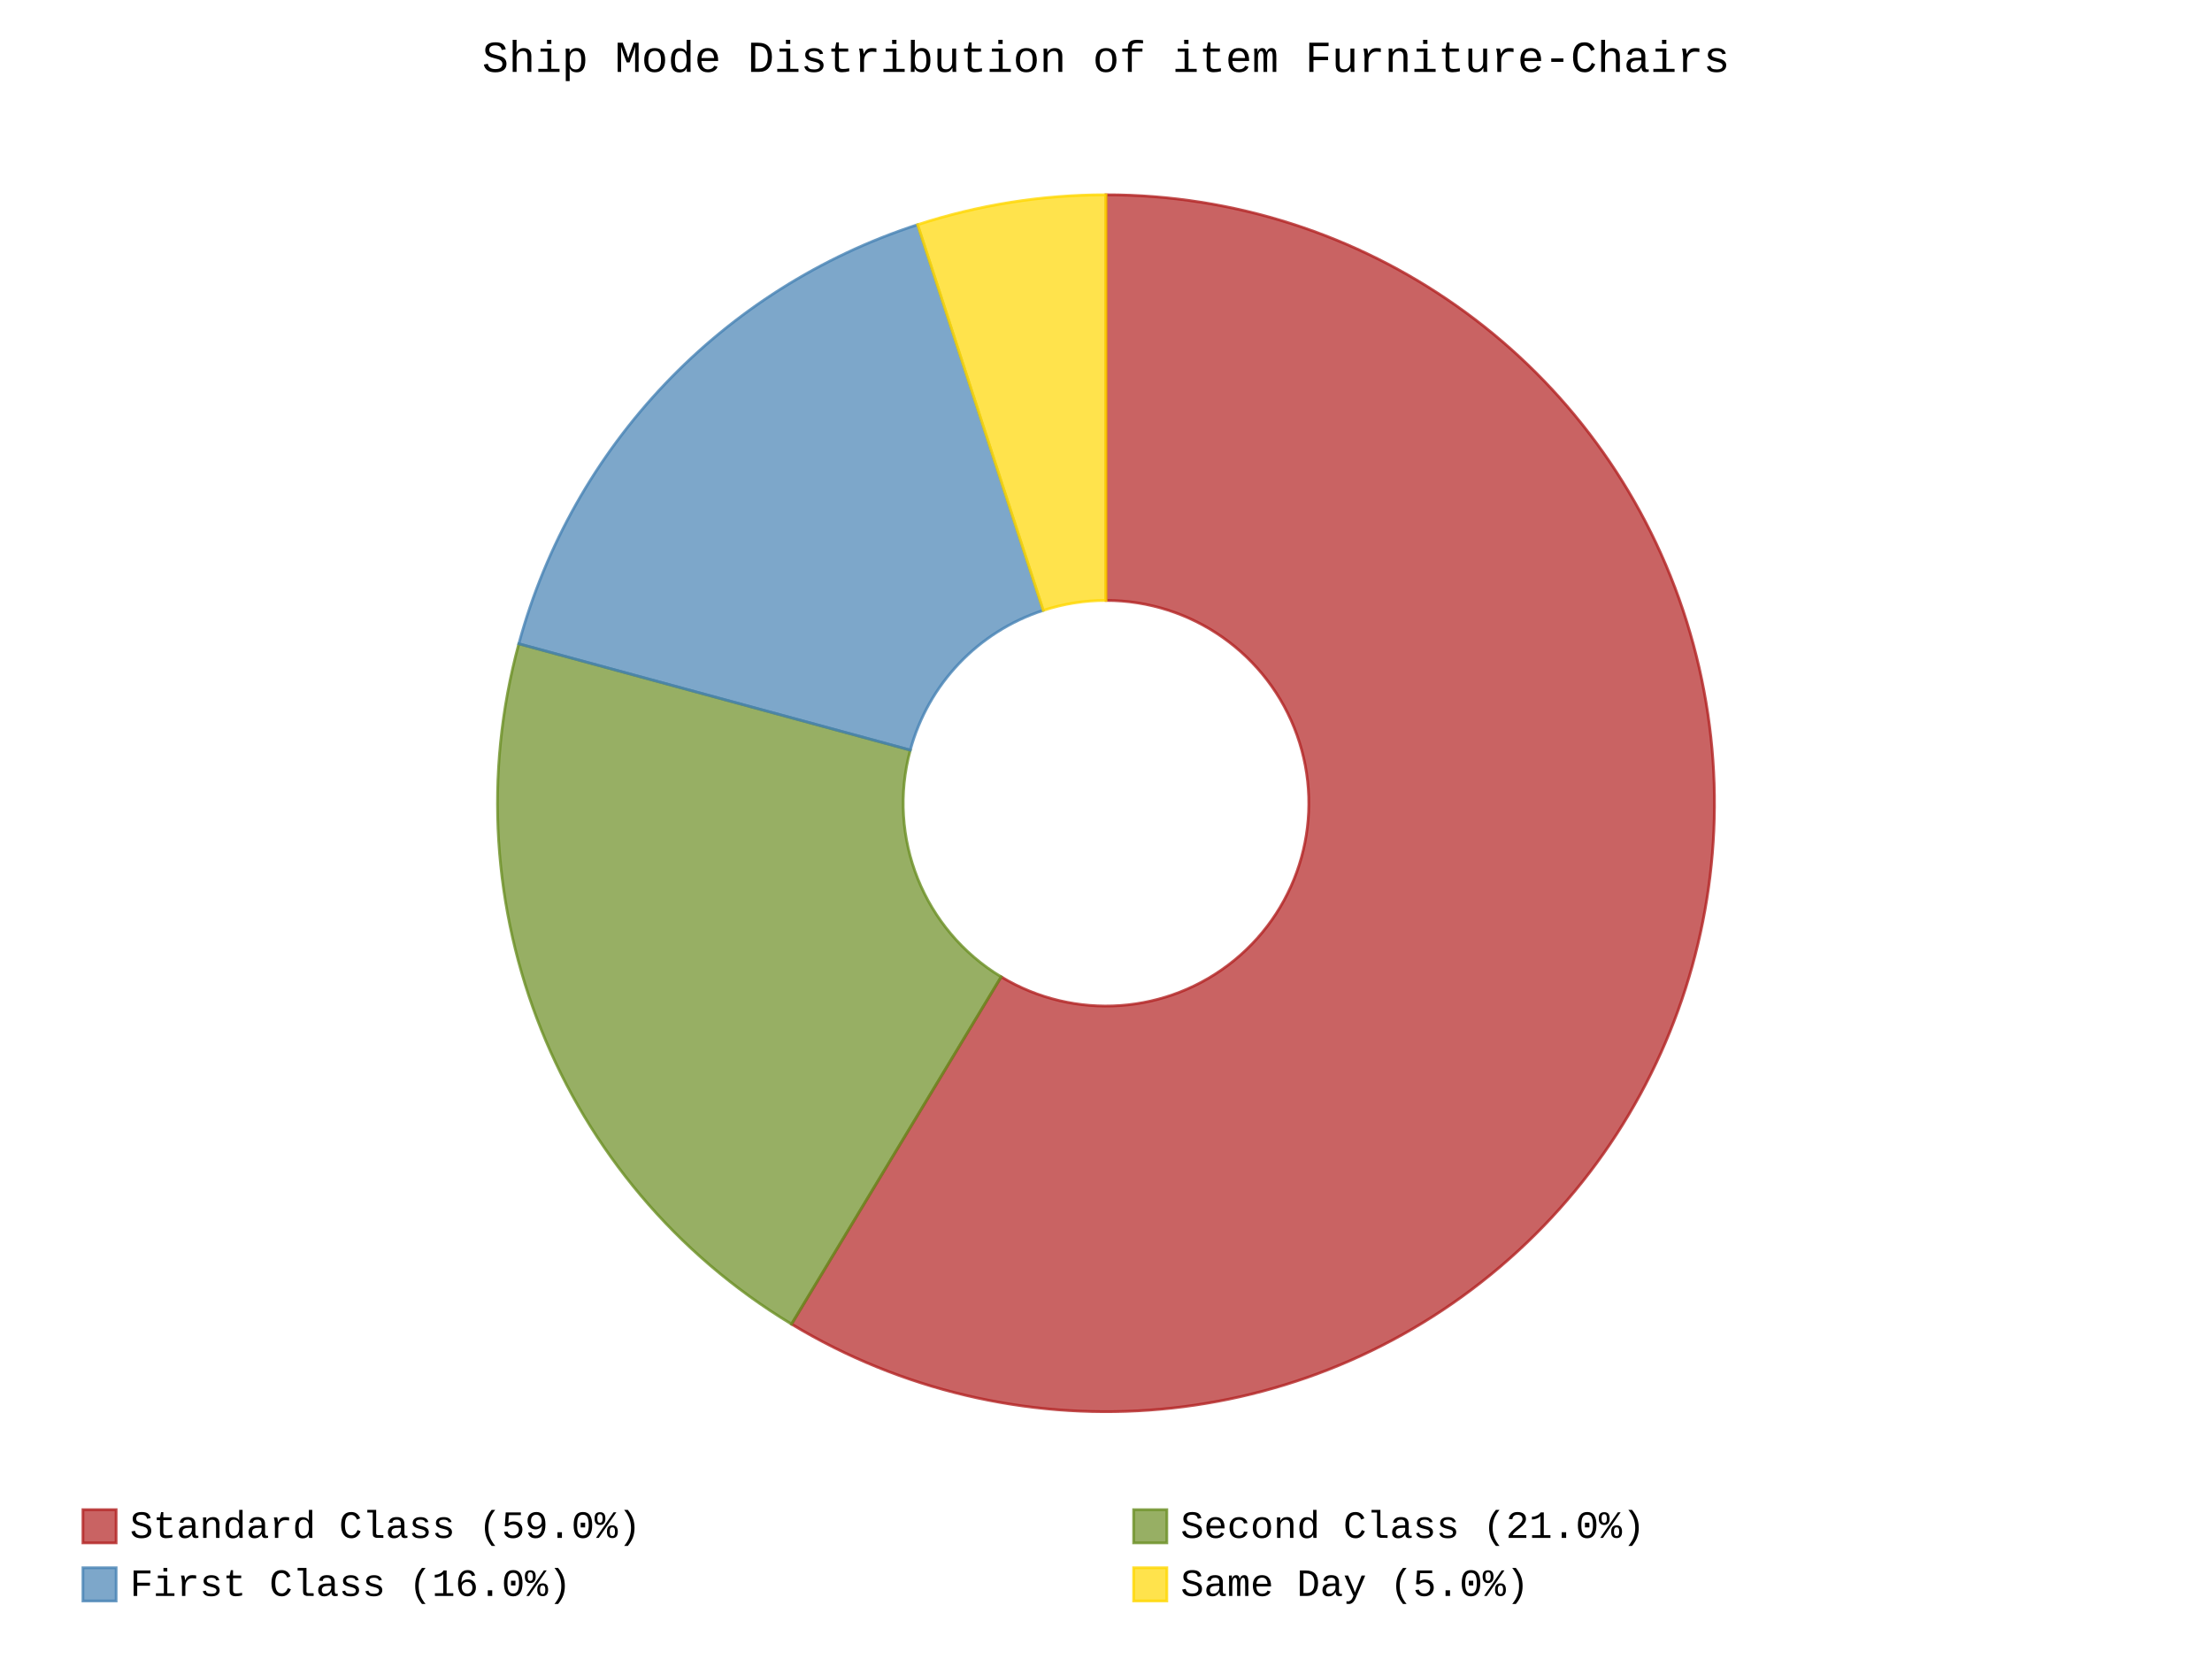
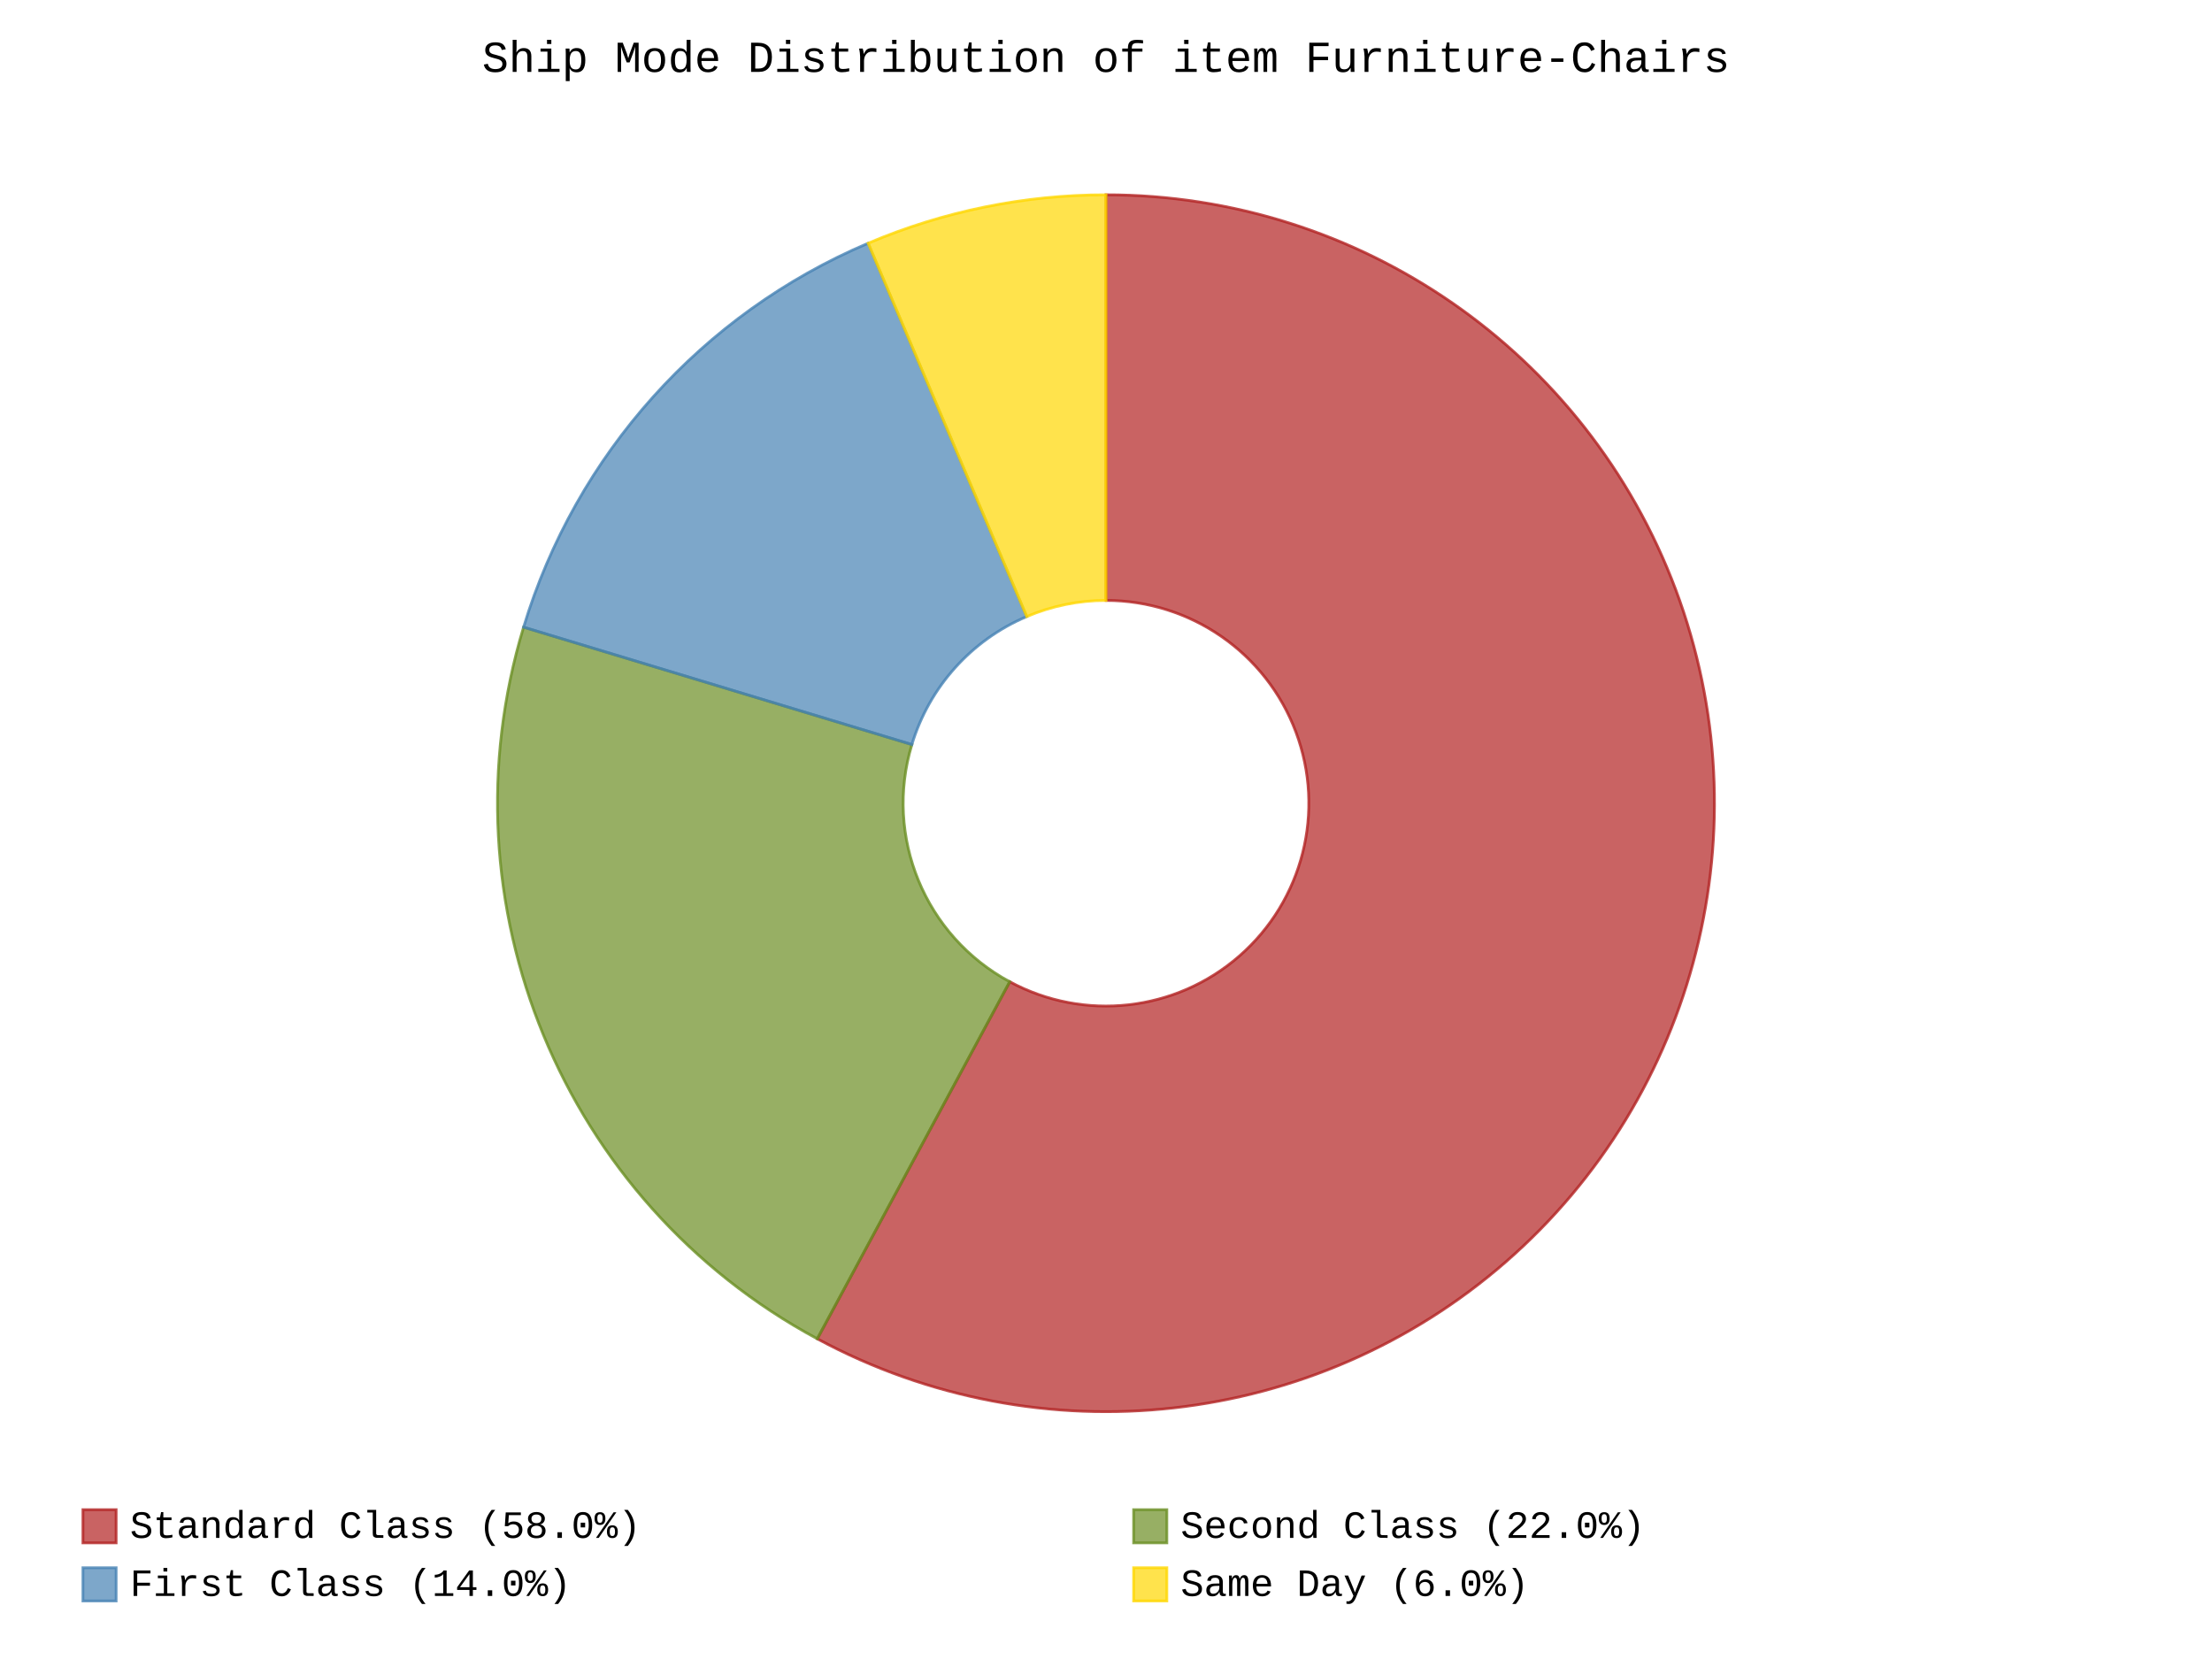
- <svg xmlns="http://www.w3.org/2000/svg" id="chart-4105d76a-47e7-411c-a292-146cc41925cb" class="pygal-chart" viewBox="0 0 800 600">
+ <svg xmlns="http://www.w3.org/2000/svg" id="chart-eec8b16d-f634-4857-a3b9-a779b20b3d83" class="pygal-chart" viewBox="0 0 800 600">
  <defs>
-     <style type="text/css">#chart-4105d76a-47e7-411c-a292-146cc41925cb{-webkit-user-select:none;-webkit-font-smoothing:antialiased;font-family:Consolas,"Liberation Mono",Menlo,Courier,monospace}#chart-4105d76a-47e7-411c-a292-146cc41925cb .title{font-family:Consolas,"Liberation Mono",Menlo,Courier,monospace;font-size:16px}#chart-4105d76a-47e7-411c-a292-146cc41925cb .legends .legend text{font-family:Consolas,"Liberation Mono",Menlo,Courier,monospace;font-size:14px}#chart-4105d76a-47e7-411c-a292-146cc41925cb .axis text{font-family:Consolas,"Liberation Mono",Menlo,Courier,monospace;font-size:10px}#chart-4105d76a-47e7-411c-a292-146cc41925cb .axis text.major{font-family:Consolas,"Liberation Mono",Menlo,Courier,monospace;font-size:10px}#chart-4105d76a-47e7-411c-a292-146cc41925cb .text-overlay text.value{font-family:Consolas,"Liberation Mono",Menlo,Courier,monospace;font-size:16px}#chart-4105d76a-47e7-411c-a292-146cc41925cb .text-overlay text.label{font-family:Consolas,"Liberation Mono",Menlo,Courier,monospace;font-size:10px}#chart-4105d76a-47e7-411c-a292-146cc41925cb .tooltip{font-family:Consolas,"Liberation Mono",Menlo,Courier,monospace;font-size:14px}#chart-4105d76a-47e7-411c-a292-146cc41925cb text.no_data{font-family:Consolas,"Liberation Mono",Menlo,Courier,monospace;font-size:64px}
- #chart-4105d76a-47e7-411c-a292-146cc41925cb{background-color:white}#chart-4105d76a-47e7-411c-a292-146cc41925cb path,#chart-4105d76a-47e7-411c-a292-146cc41925cb line,#chart-4105d76a-47e7-411c-a292-146cc41925cb rect,#chart-4105d76a-47e7-411c-a292-146cc41925cb circle{-webkit-transition:150ms;-moz-transition:150ms;transition:150ms}#chart-4105d76a-47e7-411c-a292-146cc41925cb .graph &gt; .background{fill:white}#chart-4105d76a-47e7-411c-a292-146cc41925cb .plot &gt; .background{fill:white}#chart-4105d76a-47e7-411c-a292-146cc41925cb .graph{fill:black}#chart-4105d76a-47e7-411c-a292-146cc41925cb text.no_data{fill:black}#chart-4105d76a-47e7-411c-a292-146cc41925cb .title{fill:black}#chart-4105d76a-47e7-411c-a292-146cc41925cb .legends .legend text{fill:black}#chart-4105d76a-47e7-411c-a292-146cc41925cb .legends .legend:hover text{fill:black}#chart-4105d76a-47e7-411c-a292-146cc41925cb .axis .line{stroke:black}#chart-4105d76a-47e7-411c-a292-146cc41925cb .axis .guide.line{stroke:#333333}#chart-4105d76a-47e7-411c-a292-146cc41925cb .axis .major.line{stroke:black}#chart-4105d76a-47e7-411c-a292-146cc41925cb .axis text.major{fill:black}#chart-4105d76a-47e7-411c-a292-146cc41925cb .axis.y .guides:hover .guide.line,#chart-4105d76a-47e7-411c-a292-146cc41925cb .line-graph .axis.x .guides:hover .guide.line,#chart-4105d76a-47e7-411c-a292-146cc41925cb .stackedline-graph .axis.x .guides:hover .guide.line,#chart-4105d76a-47e7-411c-a292-146cc41925cb .xy-graph .axis.x .guides:hover .guide.line{stroke:black}#chart-4105d76a-47e7-411c-a292-146cc41925cb .axis .guides:hover text{fill:black}#chart-4105d76a-47e7-411c-a292-146cc41925cb .reactive{fill-opacity:.7;stroke-opacity:.8;stroke-width:1}#chart-4105d76a-47e7-411c-a292-146cc41925cb .ci{stroke:black}#chart-4105d76a-47e7-411c-a292-146cc41925cb .reactive.active,#chart-4105d76a-47e7-411c-a292-146cc41925cb .active .reactive{fill-opacity:.8;stroke-opacity:.9;stroke-width:4}#chart-4105d76a-47e7-411c-a292-146cc41925cb .ci .reactive.active{stroke-width:1.5}#chart-4105d76a-47e7-411c-a292-146cc41925cb .series text{fill:black}#chart-4105d76a-47e7-411c-a292-146cc41925cb .tooltip rect{fill:white;stroke:black;-webkit-transition:opacity 150ms;-moz-transition:opacity 150ms;transition:opacity 150ms}#chart-4105d76a-47e7-411c-a292-146cc41925cb .tooltip .label{fill:black}#chart-4105d76a-47e7-411c-a292-146cc41925cb .tooltip .label{fill:black}#chart-4105d76a-47e7-411c-a292-146cc41925cb .tooltip .legend{font-size:.8em;fill:#333333}#chart-4105d76a-47e7-411c-a292-146cc41925cb .tooltip .x_label{font-size:.6em;fill:black}#chart-4105d76a-47e7-411c-a292-146cc41925cb .tooltip .xlink{font-size:.5em;text-decoration:underline}#chart-4105d76a-47e7-411c-a292-146cc41925cb .tooltip .value{font-size:1.5em}#chart-4105d76a-47e7-411c-a292-146cc41925cb .bound{font-size:.5em}#chart-4105d76a-47e7-411c-a292-146cc41925cb .max-value{font-size:.75em;fill:#333333}#chart-4105d76a-47e7-411c-a292-146cc41925cb .map-element{fill:white;stroke:#333333 !important}#chart-4105d76a-47e7-411c-a292-146cc41925cb .map-element .reactive{fill-opacity:inherit;stroke-opacity:inherit}#chart-4105d76a-47e7-411c-a292-146cc41925cb .color-0,#chart-4105d76a-47e7-411c-a292-146cc41925cb .color-0 a:visited{stroke:#B22222;fill:#B22222}#chart-4105d76a-47e7-411c-a292-146cc41925cb .color-1,#chart-4105d76a-47e7-411c-a292-146cc41925cb .color-1 a:visited{stroke:#6B8E23;fill:#6B8E23}#chart-4105d76a-47e7-411c-a292-146cc41925cb .color-2,#chart-4105d76a-47e7-411c-a292-146cc41925cb .color-2 a:visited{stroke:#4682B4;fill:#4682B4}#chart-4105d76a-47e7-411c-a292-146cc41925cb .color-3,#chart-4105d76a-47e7-411c-a292-146cc41925cb .color-3 a:visited{stroke:#FFD700;fill:#FFD700}#chart-4105d76a-47e7-411c-a292-146cc41925cb .text-overlay .color-0 text{fill:black}#chart-4105d76a-47e7-411c-a292-146cc41925cb .text-overlay .color-1 text{fill:black}#chart-4105d76a-47e7-411c-a292-146cc41925cb .text-overlay .color-2 text{fill:black}#chart-4105d76a-47e7-411c-a292-146cc41925cb .text-overlay .color-3 text{fill:black}
- #chart-4105d76a-47e7-411c-a292-146cc41925cb text.no_data{text-anchor:middle}#chart-4105d76a-47e7-411c-a292-146cc41925cb .guide.line{fill:none}#chart-4105d76a-47e7-411c-a292-146cc41925cb .centered{text-anchor:middle}#chart-4105d76a-47e7-411c-a292-146cc41925cb .title{text-anchor:middle}#chart-4105d76a-47e7-411c-a292-146cc41925cb .legends .legend text{fill-opacity:1}#chart-4105d76a-47e7-411c-a292-146cc41925cb .axis.x text{text-anchor:middle}#chart-4105d76a-47e7-411c-a292-146cc41925cb .axis.x:not(.web) text[transform]{text-anchor:start}#chart-4105d76a-47e7-411c-a292-146cc41925cb .axis.x:not(.web) text[transform].backwards{text-anchor:end}#chart-4105d76a-47e7-411c-a292-146cc41925cb .axis.y text{text-anchor:end}#chart-4105d76a-47e7-411c-a292-146cc41925cb .axis.y text[transform].backwards{text-anchor:start}#chart-4105d76a-47e7-411c-a292-146cc41925cb .axis.y2 text{text-anchor:start}#chart-4105d76a-47e7-411c-a292-146cc41925cb .axis.y2 text[transform].backwards{text-anchor:end}#chart-4105d76a-47e7-411c-a292-146cc41925cb .axis .guide.line{stroke-dasharray:4,4;stroke:black}#chart-4105d76a-47e7-411c-a292-146cc41925cb .axis .major.guide.line{stroke-dasharray:6,6;stroke:black}#chart-4105d76a-47e7-411c-a292-146cc41925cb .horizontal .axis.y .guide.line,#chart-4105d76a-47e7-411c-a292-146cc41925cb .horizontal .axis.y2 .guide.line,#chart-4105d76a-47e7-411c-a292-146cc41925cb .vertical .axis.x .guide.line{opacity:0}#chart-4105d76a-47e7-411c-a292-146cc41925cb .horizontal .axis.always_show .guide.line,#chart-4105d76a-47e7-411c-a292-146cc41925cb .vertical .axis.always_show .guide.line{opacity:1 !important}#chart-4105d76a-47e7-411c-a292-146cc41925cb .axis.y .guides:hover .guide.line,#chart-4105d76a-47e7-411c-a292-146cc41925cb .axis.y2 .guides:hover .guide.line,#chart-4105d76a-47e7-411c-a292-146cc41925cb .axis.x .guides:hover .guide.line{opacity:1}#chart-4105d76a-47e7-411c-a292-146cc41925cb .axis .guides:hover text{opacity:1}#chart-4105d76a-47e7-411c-a292-146cc41925cb .nofill{fill:none}#chart-4105d76a-47e7-411c-a292-146cc41925cb .subtle-fill{fill-opacity:.2}#chart-4105d76a-47e7-411c-a292-146cc41925cb .dot{stroke-width:1px;fill-opacity:1;stroke-opacity:1}#chart-4105d76a-47e7-411c-a292-146cc41925cb .dot.active{stroke-width:5px}#chart-4105d76a-47e7-411c-a292-146cc41925cb .dot.negative{fill:transparent}#chart-4105d76a-47e7-411c-a292-146cc41925cb text,#chart-4105d76a-47e7-411c-a292-146cc41925cb tspan{stroke:none !important}#chart-4105d76a-47e7-411c-a292-146cc41925cb .series text.active{opacity:1}#chart-4105d76a-47e7-411c-a292-146cc41925cb .tooltip rect{fill-opacity:.95;stroke-width:.5}#chart-4105d76a-47e7-411c-a292-146cc41925cb .tooltip text{fill-opacity:1}#chart-4105d76a-47e7-411c-a292-146cc41925cb .showable{visibility:hidden}#chart-4105d76a-47e7-411c-a292-146cc41925cb .showable.shown{visibility:visible}#chart-4105d76a-47e7-411c-a292-146cc41925cb .gauge-background{fill:rgba(229,229,229,1);stroke:none}#chart-4105d76a-47e7-411c-a292-146cc41925cb .bg-lines{stroke:white;stroke-width:2px}</style>
+     <style type="text/css">#chart-eec8b16d-f634-4857-a3b9-a779b20b3d83{-webkit-user-select:none;-webkit-font-smoothing:antialiased;font-family:Consolas,"Liberation Mono",Menlo,Courier,monospace}#chart-eec8b16d-f634-4857-a3b9-a779b20b3d83 .title{font-family:Consolas,"Liberation Mono",Menlo,Courier,monospace;font-size:16px}#chart-eec8b16d-f634-4857-a3b9-a779b20b3d83 .legends .legend text{font-family:Consolas,"Liberation Mono",Menlo,Courier,monospace;font-size:14px}#chart-eec8b16d-f634-4857-a3b9-a779b20b3d83 .axis text{font-family:Consolas,"Liberation Mono",Menlo,Courier,monospace;font-size:10px}#chart-eec8b16d-f634-4857-a3b9-a779b20b3d83 .axis text.major{font-family:Consolas,"Liberation Mono",Menlo,Courier,monospace;font-size:10px}#chart-eec8b16d-f634-4857-a3b9-a779b20b3d83 .text-overlay text.value{font-family:Consolas,"Liberation Mono",Menlo,Courier,monospace;font-size:16px}#chart-eec8b16d-f634-4857-a3b9-a779b20b3d83 .text-overlay text.label{font-family:Consolas,"Liberation Mono",Menlo,Courier,monospace;font-size:10px}#chart-eec8b16d-f634-4857-a3b9-a779b20b3d83 .tooltip{font-family:Consolas,"Liberation Mono",Menlo,Courier,monospace;font-size:14px}#chart-eec8b16d-f634-4857-a3b9-a779b20b3d83 text.no_data{font-family:Consolas,"Liberation Mono",Menlo,Courier,monospace;font-size:64px}
+ #chart-eec8b16d-f634-4857-a3b9-a779b20b3d83{background-color:white}#chart-eec8b16d-f634-4857-a3b9-a779b20b3d83 path,#chart-eec8b16d-f634-4857-a3b9-a779b20b3d83 line,#chart-eec8b16d-f634-4857-a3b9-a779b20b3d83 rect,#chart-eec8b16d-f634-4857-a3b9-a779b20b3d83 circle{-webkit-transition:150ms;-moz-transition:150ms;transition:150ms}#chart-eec8b16d-f634-4857-a3b9-a779b20b3d83 .graph &gt; .background{fill:white}#chart-eec8b16d-f634-4857-a3b9-a779b20b3d83 .plot &gt; .background{fill:white}#chart-eec8b16d-f634-4857-a3b9-a779b20b3d83 .graph{fill:black}#chart-eec8b16d-f634-4857-a3b9-a779b20b3d83 text.no_data{fill:black}#chart-eec8b16d-f634-4857-a3b9-a779b20b3d83 .title{fill:black}#chart-eec8b16d-f634-4857-a3b9-a779b20b3d83 .legends .legend text{fill:black}#chart-eec8b16d-f634-4857-a3b9-a779b20b3d83 .legends .legend:hover text{fill:black}#chart-eec8b16d-f634-4857-a3b9-a779b20b3d83 .axis .line{stroke:black}#chart-eec8b16d-f634-4857-a3b9-a779b20b3d83 .axis .guide.line{stroke:#333333}#chart-eec8b16d-f634-4857-a3b9-a779b20b3d83 .axis .major.line{stroke:black}#chart-eec8b16d-f634-4857-a3b9-a779b20b3d83 .axis text.major{fill:black}#chart-eec8b16d-f634-4857-a3b9-a779b20b3d83 .axis.y .guides:hover .guide.line,#chart-eec8b16d-f634-4857-a3b9-a779b20b3d83 .line-graph .axis.x .guides:hover .guide.line,#chart-eec8b16d-f634-4857-a3b9-a779b20b3d83 .stackedline-graph .axis.x .guides:hover .guide.line,#chart-eec8b16d-f634-4857-a3b9-a779b20b3d83 .xy-graph .axis.x .guides:hover .guide.line{stroke:black}#chart-eec8b16d-f634-4857-a3b9-a779b20b3d83 .axis .guides:hover text{fill:black}#chart-eec8b16d-f634-4857-a3b9-a779b20b3d83 .reactive{fill-opacity:.7;stroke-opacity:.8;stroke-width:1}#chart-eec8b16d-f634-4857-a3b9-a779b20b3d83 .ci{stroke:black}#chart-eec8b16d-f634-4857-a3b9-a779b20b3d83 .reactive.active,#chart-eec8b16d-f634-4857-a3b9-a779b20b3d83 .active .reactive{fill-opacity:.8;stroke-opacity:.9;stroke-width:4}#chart-eec8b16d-f634-4857-a3b9-a779b20b3d83 .ci .reactive.active{stroke-width:1.5}#chart-eec8b16d-f634-4857-a3b9-a779b20b3d83 .series text{fill:black}#chart-eec8b16d-f634-4857-a3b9-a779b20b3d83 .tooltip rect{fill:white;stroke:black;-webkit-transition:opacity 150ms;-moz-transition:opacity 150ms;transition:opacity 150ms}#chart-eec8b16d-f634-4857-a3b9-a779b20b3d83 .tooltip .label{fill:black}#chart-eec8b16d-f634-4857-a3b9-a779b20b3d83 .tooltip .label{fill:black}#chart-eec8b16d-f634-4857-a3b9-a779b20b3d83 .tooltip .legend{font-size:.8em;fill:#333333}#chart-eec8b16d-f634-4857-a3b9-a779b20b3d83 .tooltip .x_label{font-size:.6em;fill:black}#chart-eec8b16d-f634-4857-a3b9-a779b20b3d83 .tooltip .xlink{font-size:.5em;text-decoration:underline}#chart-eec8b16d-f634-4857-a3b9-a779b20b3d83 .tooltip .value{font-size:1.5em}#chart-eec8b16d-f634-4857-a3b9-a779b20b3d83 .bound{font-size:.5em}#chart-eec8b16d-f634-4857-a3b9-a779b20b3d83 .max-value{font-size:.75em;fill:#333333}#chart-eec8b16d-f634-4857-a3b9-a779b20b3d83 .map-element{fill:white;stroke:#333333 !important}#chart-eec8b16d-f634-4857-a3b9-a779b20b3d83 .map-element .reactive{fill-opacity:inherit;stroke-opacity:inherit}#chart-eec8b16d-f634-4857-a3b9-a779b20b3d83 .color-0,#chart-eec8b16d-f634-4857-a3b9-a779b20b3d83 .color-0 a:visited{stroke:#B22222;fill:#B22222}#chart-eec8b16d-f634-4857-a3b9-a779b20b3d83 .color-1,#chart-eec8b16d-f634-4857-a3b9-a779b20b3d83 .color-1 a:visited{stroke:#6B8E23;fill:#6B8E23}#chart-eec8b16d-f634-4857-a3b9-a779b20b3d83 .color-2,#chart-eec8b16d-f634-4857-a3b9-a779b20b3d83 .color-2 a:visited{stroke:#4682B4;fill:#4682B4}#chart-eec8b16d-f634-4857-a3b9-a779b20b3d83 .color-3,#chart-eec8b16d-f634-4857-a3b9-a779b20b3d83 .color-3 a:visited{stroke:#FFD700;fill:#FFD700}#chart-eec8b16d-f634-4857-a3b9-a779b20b3d83 .text-overlay .color-0 text{fill:black}#chart-eec8b16d-f634-4857-a3b9-a779b20b3d83 .text-overlay .color-1 text{fill:black}#chart-eec8b16d-f634-4857-a3b9-a779b20b3d83 .text-overlay .color-2 text{fill:black}#chart-eec8b16d-f634-4857-a3b9-a779b20b3d83 .text-overlay .color-3 text{fill:black}
+ #chart-eec8b16d-f634-4857-a3b9-a779b20b3d83 text.no_data{text-anchor:middle}#chart-eec8b16d-f634-4857-a3b9-a779b20b3d83 .guide.line{fill:none}#chart-eec8b16d-f634-4857-a3b9-a779b20b3d83 .centered{text-anchor:middle}#chart-eec8b16d-f634-4857-a3b9-a779b20b3d83 .title{text-anchor:middle}#chart-eec8b16d-f634-4857-a3b9-a779b20b3d83 .legends .legend text{fill-opacity:1}#chart-eec8b16d-f634-4857-a3b9-a779b20b3d83 .axis.x text{text-anchor:middle}#chart-eec8b16d-f634-4857-a3b9-a779b20b3d83 .axis.x:not(.web) text[transform]{text-anchor:start}#chart-eec8b16d-f634-4857-a3b9-a779b20b3d83 .axis.x:not(.web) text[transform].backwards{text-anchor:end}#chart-eec8b16d-f634-4857-a3b9-a779b20b3d83 .axis.y text{text-anchor:end}#chart-eec8b16d-f634-4857-a3b9-a779b20b3d83 .axis.y text[transform].backwards{text-anchor:start}#chart-eec8b16d-f634-4857-a3b9-a779b20b3d83 .axis.y2 text{text-anchor:start}#chart-eec8b16d-f634-4857-a3b9-a779b20b3d83 .axis.y2 text[transform].backwards{text-anchor:end}#chart-eec8b16d-f634-4857-a3b9-a779b20b3d83 .axis .guide.line{stroke-dasharray:4,4;stroke:black}#chart-eec8b16d-f634-4857-a3b9-a779b20b3d83 .axis .major.guide.line{stroke-dasharray:6,6;stroke:black}#chart-eec8b16d-f634-4857-a3b9-a779b20b3d83 .horizontal .axis.y .guide.line,#chart-eec8b16d-f634-4857-a3b9-a779b20b3d83 .horizontal .axis.y2 .guide.line,#chart-eec8b16d-f634-4857-a3b9-a779b20b3d83 .vertical .axis.x .guide.line{opacity:0}#chart-eec8b16d-f634-4857-a3b9-a779b20b3d83 .horizontal .axis.always_show .guide.line,#chart-eec8b16d-f634-4857-a3b9-a779b20b3d83 .vertical .axis.always_show .guide.line{opacity:1 !important}#chart-eec8b16d-f634-4857-a3b9-a779b20b3d83 .axis.y .guides:hover .guide.line,#chart-eec8b16d-f634-4857-a3b9-a779b20b3d83 .axis.y2 .guides:hover .guide.line,#chart-eec8b16d-f634-4857-a3b9-a779b20b3d83 .axis.x .guides:hover .guide.line{opacity:1}#chart-eec8b16d-f634-4857-a3b9-a779b20b3d83 .axis .guides:hover text{opacity:1}#chart-eec8b16d-f634-4857-a3b9-a779b20b3d83 .nofill{fill:none}#chart-eec8b16d-f634-4857-a3b9-a779b20b3d83 .subtle-fill{fill-opacity:.2}#chart-eec8b16d-f634-4857-a3b9-a779b20b3d83 .dot{stroke-width:1px;fill-opacity:1;stroke-opacity:1}#chart-eec8b16d-f634-4857-a3b9-a779b20b3d83 .dot.active{stroke-width:5px}#chart-eec8b16d-f634-4857-a3b9-a779b20b3d83 .dot.negative{fill:transparent}#chart-eec8b16d-f634-4857-a3b9-a779b20b3d83 text,#chart-eec8b16d-f634-4857-a3b9-a779b20b3d83 tspan{stroke:none !important}#chart-eec8b16d-f634-4857-a3b9-a779b20b3d83 .series text.active{opacity:1}#chart-eec8b16d-f634-4857-a3b9-a779b20b3d83 .tooltip rect{fill-opacity:.95;stroke-width:.5}#chart-eec8b16d-f634-4857-a3b9-a779b20b3d83 .tooltip text{fill-opacity:1}#chart-eec8b16d-f634-4857-a3b9-a779b20b3d83 .showable{visibility:hidden}#chart-eec8b16d-f634-4857-a3b9-a779b20b3d83 .showable.shown{visibility:visible}#chart-eec8b16d-f634-4857-a3b9-a779b20b3d83 .gauge-background{fill:rgba(229,229,229,1);stroke:none}#chart-eec8b16d-f634-4857-a3b9-a779b20b3d83 .bg-lines{stroke:white;stroke-width:2px}</style>
  </defs>
  <g class="graph pie-graph vertical">
    <rect x="0" y="0" width="800" height="600" class="background" />
    <g transform="translate(20, 46)" class="plot">
      <rect x="0" y="0" width="760" height="489.0" class="background" />
      <g class="series serie-0 color-0">
        <g class="slices">
          <g class="slice">
-             <path d="M380 24.45 A220.05 220.05 0 1 1 266.267 432.88 L342.089 307.293 A73.35 73.35 0 1 0 380 171.15 z" class="slice reactive tooltip-trigger" />
+             <path d="M380 24.45 A220.05 220.05 0 1 1 275.583 438.198 L345.194 309.066 A73.35 73.35 0 1 0 380 171.15 z" class="slice reactive tooltip-trigger" />
          </g>
        </g>
      </g>
      <g class="series serie-1 color-1">
        <g class="slices">
          <g class="slice">
-             <path d="M266.267 432.88 A220.05 220.05 0 0 1 167.639 186.839 L309.213 225.28 A73.35 73.35 0 0 0 342.089 307.293 z" class="slice reactive tooltip-trigger" />
+             <path d="M275.583 438.198 A220.05 220.05 0 0 1 169.364 180.826 L309.788 223.275 A73.35 73.35 0 0 0 345.194 309.066 z" class="slice reactive tooltip-trigger" />
          </g>
        </g>
      </g>
      <g class="series serie-2 color-2">
        <g class="slices">
          <g class="slice">
-             <path d="M167.639 186.839 A220.05 220.05 0 0 1 311.866 35.264 L357.289 174.755 A73.35 73.35 0 0 0 309.213 225.28 z" class="slice reactive tooltip-trigger" />
+             <path d="M169.364 180.826 A220.05 220.05 0 0 1 293.962 41.968 L351.321 176.989 A73.35 73.35 0 0 0 309.788 223.275 z" class="slice reactive tooltip-trigger" />
          </g>
        </g>
      </g>
      <g class="series serie-3 color-3">
        <g class="slices">
          <g class="slice">
-             <path d="M311.866 35.264 A220.05 220.05 0 0 1 380 24.45 L380 171.15 A73.35 73.35 0 0 0 357.289 174.755 z" class="slice reactive tooltip-trigger" />
+             <path d="M293.962 41.968 A220.05 220.05 0 0 1 380 24.45 L380 171.15 A73.35 73.35 0 0 0 351.321 176.989 z" class="slice reactive tooltip-trigger" />
          </g>
        </g>
      </g>
    </g>
    <g class="titles">
      <text x="400.0" y="26" class="title plot_title">Ship Mode Distribution of item Furniture-Chairs</text>
    </g>
    <g transform="translate(20, 46)" class="plot overlay">
      <g class="series serie-0 color-0" />
      <g class="series serie-1 color-1" />
      <g class="series serie-2 color-2" />
      <g class="series serie-3 color-3" />
    </g>
    <g transform="translate(20, 46)" class="plot text-overlay">
      <g class="series serie-0 color-0" />
      <g class="series serie-1 color-1" />
      <g class="series serie-2 color-2" />
      <g class="series serie-3 color-3" />
    </g>
    <g transform="translate(20, 46)" class="plot tooltip-overlay">
      <g transform="translate(0 0)" style="opacity: 0" class="tooltip">
        <rect rx="0" ry="0" width="0" height="0" class="tooltip-box" />
        <g class="text" />
      </g>
    </g>
    <g transform="translate(30, 545)" class="legends">
      <g id="activate-serie-0" class="legend reactive activate-serie">
        <rect x="0.0" y="1.0" width="12" height="12" class="color-0 reactive" />
-         <text x="17.0" y="11.2">Standard Class (59.0%)</text>
+         <text x="17.0" y="11.2">Standard Class (58.0%)</text>
      </g>
      <g id="activate-serie-1" class="legend reactive activate-serie">
        <rect x="380.0" y="1.0" width="12" height="12" class="color-1 reactive" />
-         <text x="397.0" y="11.2">Second Class (21.0%)</text>
+         <text x="397.0" y="11.2">Second Class (22.0%)</text>
      </g>
      <g id="activate-serie-2" class="legend reactive activate-serie">
        <rect x="0.0" y="22.0" width="12" height="12" class="color-2 reactive" />
-         <text x="17.0" y="32.2">First Class (16.0%)</text>
+         <text x="17.0" y="32.2">First Class (14.0%)</text>
      </g>
      <g id="activate-serie-3" class="legend reactive activate-serie">
        <rect x="380.0" y="22.0" width="12" height="12" class="color-3 reactive" />
-         <text x="397.0" y="32.2">Same Day (5.0%)</text>
+         <text x="397.0" y="32.2">Same Day (6.0%)</text>
      </g>
    </g>
  </g>
</svg>
